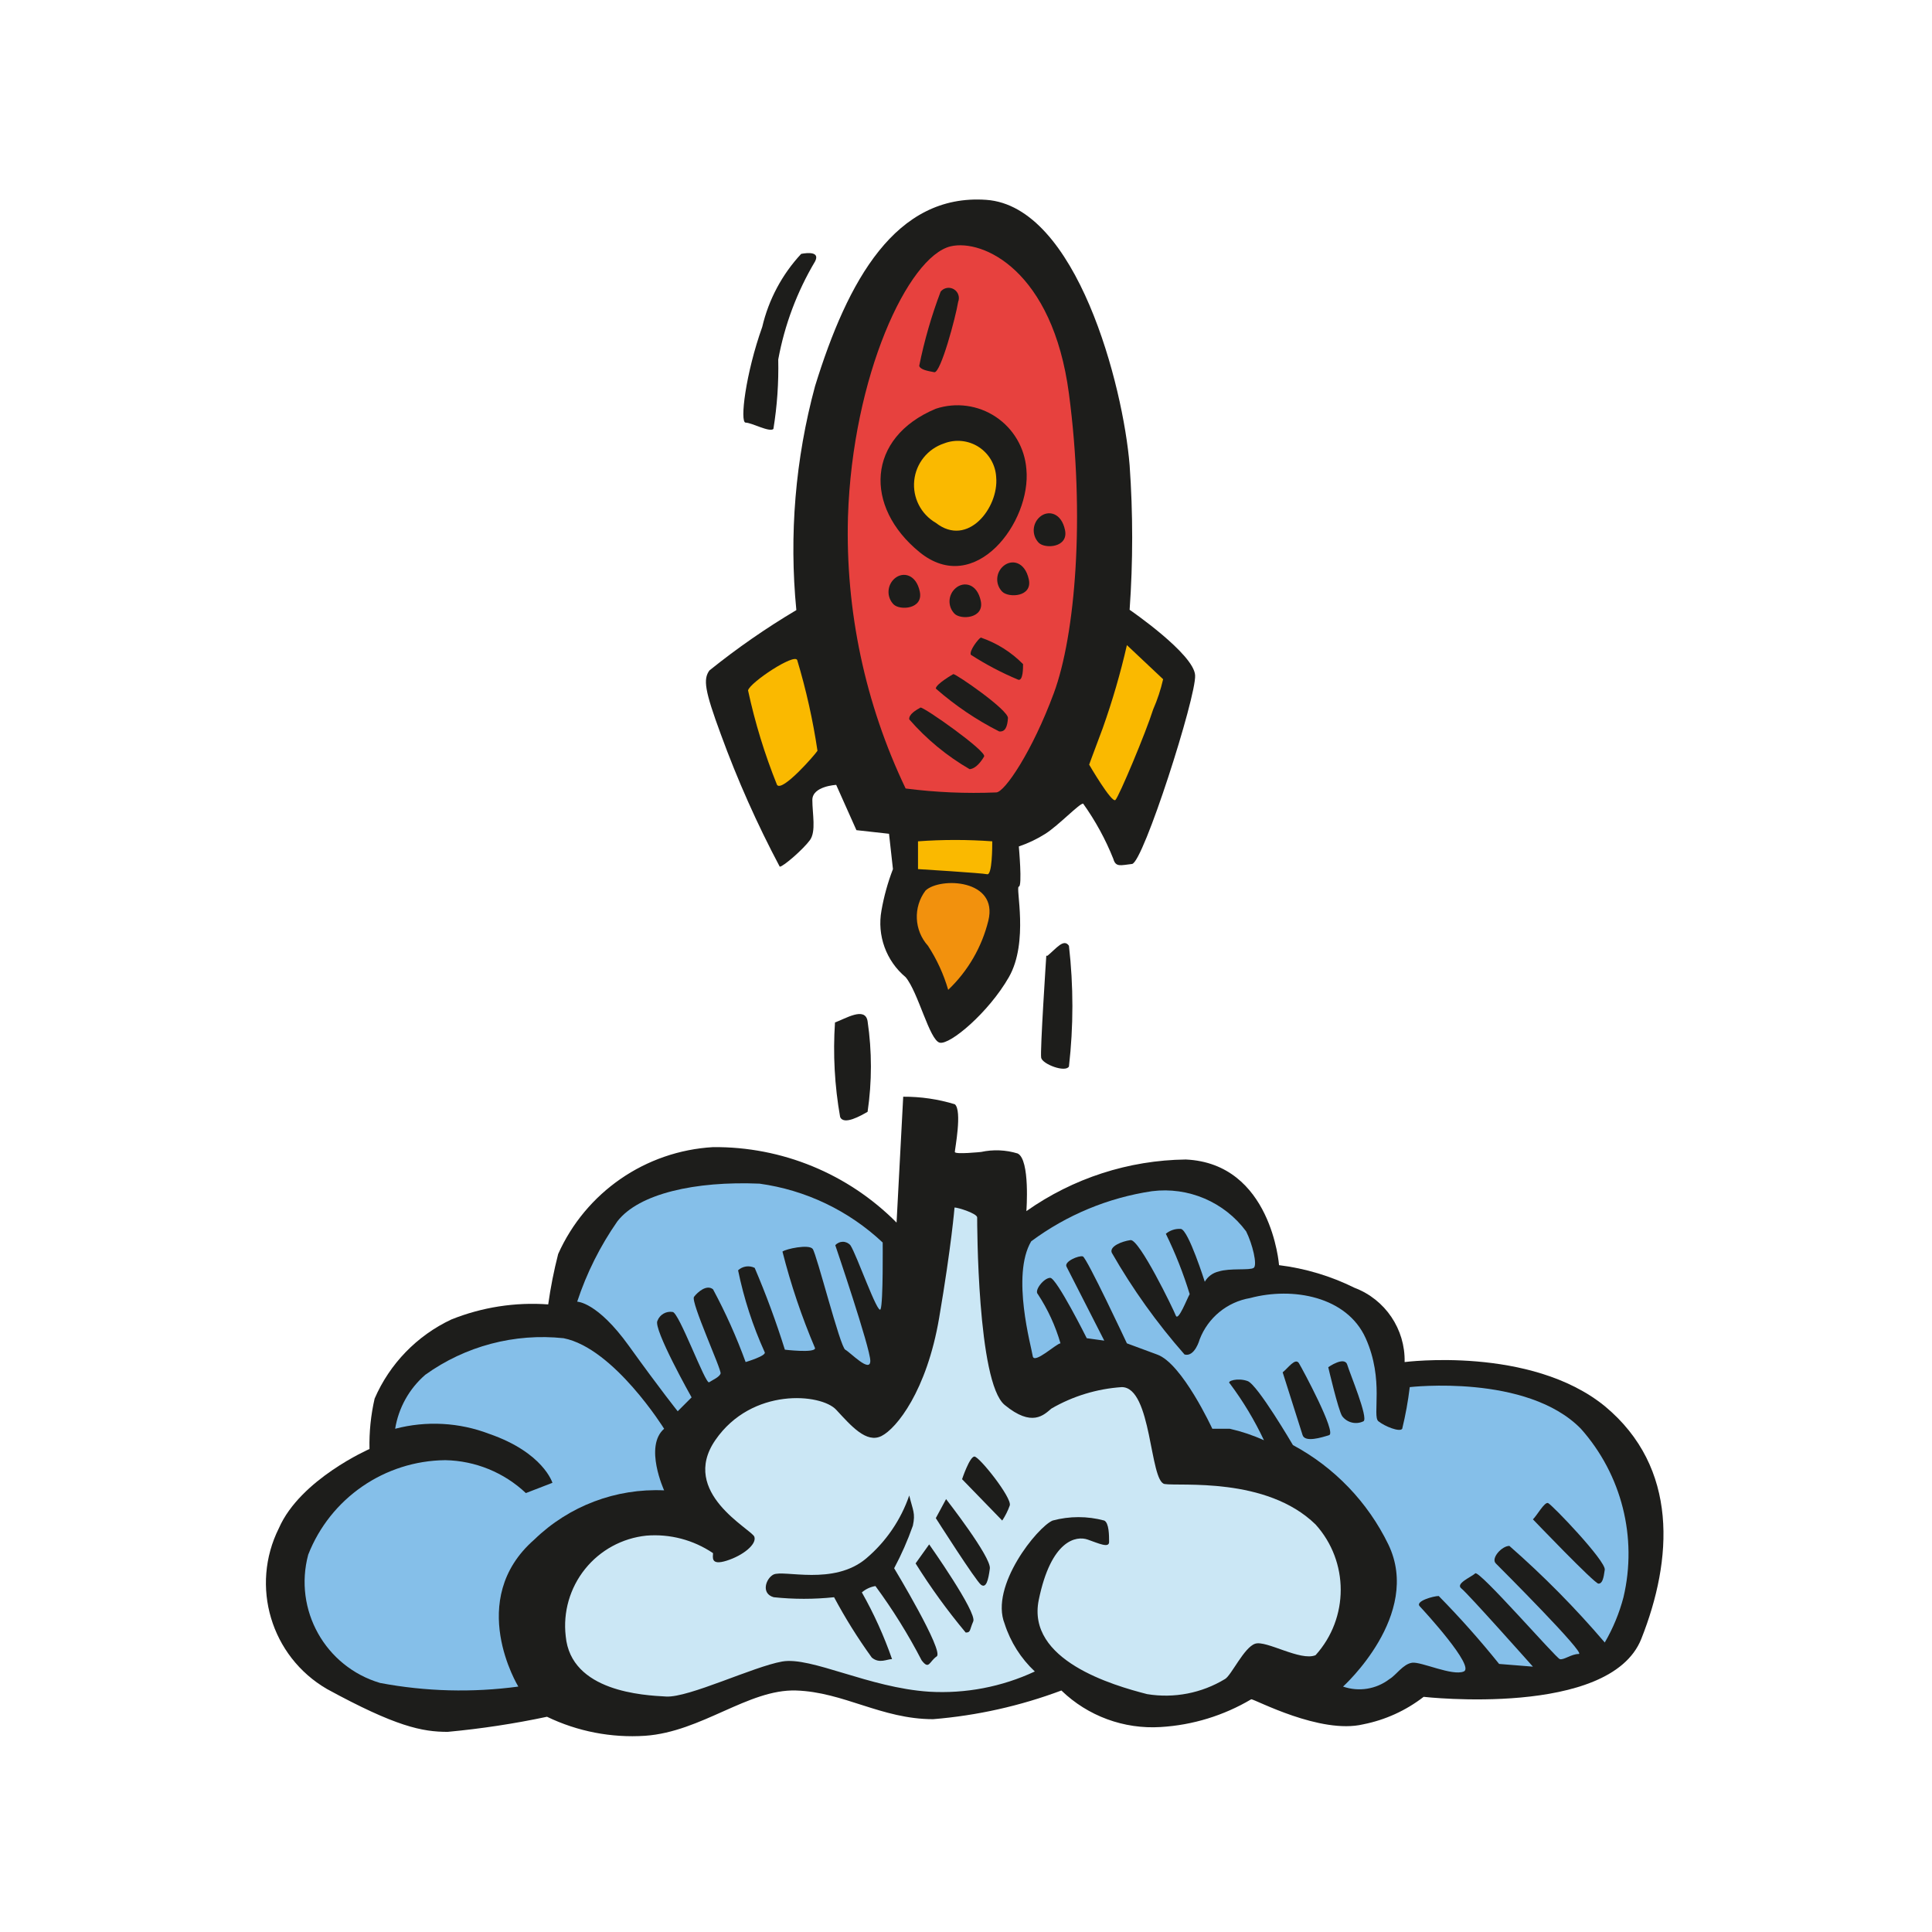
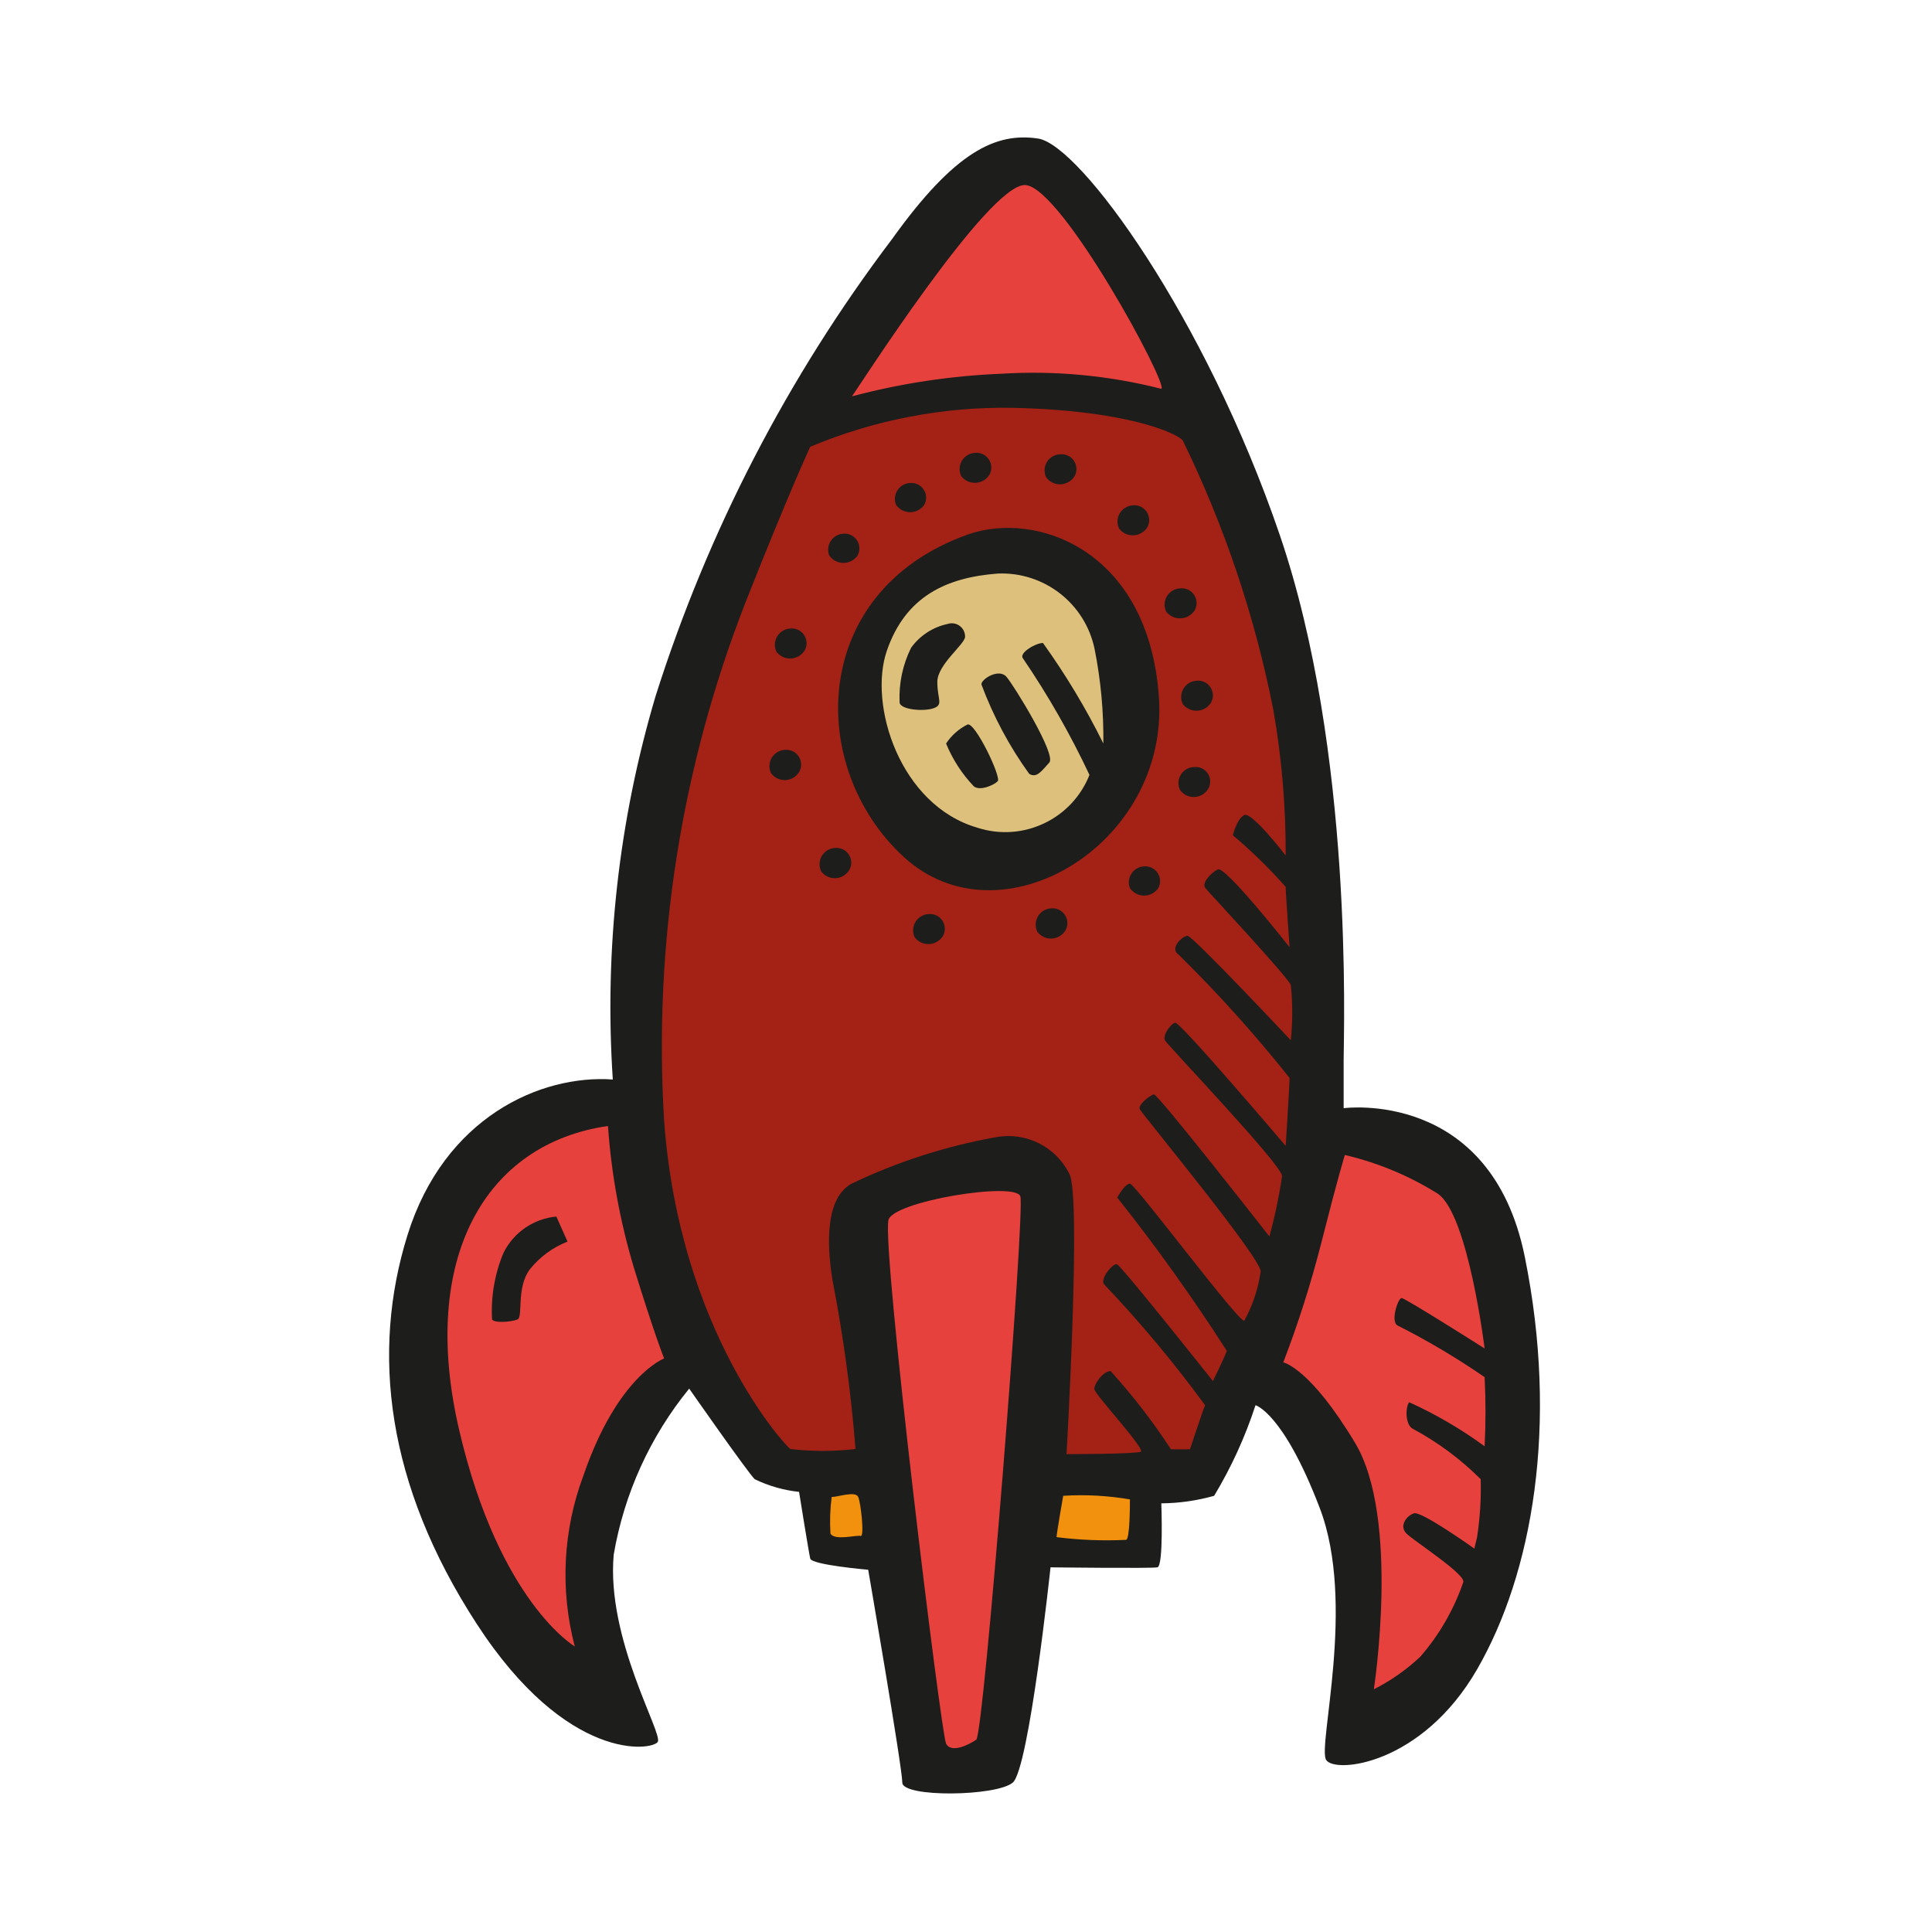
<svg xmlns="http://www.w3.org/2000/svg" width="800" height="800" viewBox="0 0 64 64">
-   <path d="m53.16 46.58c-2.46-2-6.63-1.46-6.63-1.46a2.57 2.57.0 00-1.66-2.46 7.78 7.78.0 00-2.5-.75s-.25-3.37-3.09-3.5A9.36 9.36.0 0034 40.12s.13-1.71-.29-1.91a2.4 2.4.0 00-1.21-.05s-.87.09-.87.0.25-1.37.0-1.58a5.75 5.75.0 00-1.71-.25l-.22 4.17A8.45 8.45.0 0023.62 38a6 6 0 00-5.13 3.54 15.25 15.25.0 00-.33 1.67 7.22 7.22.0 00-3.21.5 5.16 5.16.0 00-2.54 2.62A6.77 6.77.0 0012.24 48s-2.29 1-3 2.62a4.06 4.06.0 001.59 5.33c2.29 1.25 3.16 1.42 4 1.42a28.61 28.61.0 003.29-.5 6.5 6.5.0 003.25.63c1.87-.13 3.42-1.55 5-1.5s2.83.95 4.54.95a15.75 15.75.0 004.25-.95 4.34 4.34.0 003.29 1.21 6.66 6.66.0 003-.92c.12.0 2.29 1.17 3.71.83a4.78 4.78.0 002-.91s6.17.7 7.21-1.92 1.25-5.67-1.21-7.71zm-25.5-12.71a13 13 0 00.17 3.13c.12.29.7-.05.91-.17a10.28 10.28.0 000-3c-.08-.5-.74-.08-1.08.04zm7-2.21s-.21 3.17-.17 3.38.8.5.92.29a17.53 17.53.0 000-4c-.17-.25-.41.08-.71.33zm-9.04-17.45a12.56 12.56.0 00.16-2.3A9.82 9.82.0 0127 8.66c.17-.33-.25-.29-.46-.25a5.34 5.34.0 00-1.29 2.42C24.7 12.37 24.5 14 24.7 14s.79.33.92.21zm.21 14.5c.12.0.79-.59 1-.88s.08-.87.08-1.33.79-.5.79-.5l.67 1.5 1.08.12.13 1.17a7.34 7.34.0 00-.38 1.37 2.33 2.33.0 00.8 2.21c.42.5.79 2.09 1.13 2.17s1.62-1 2.29-2.17.21-3 .33-3 0-1.33.0-1.33a4.14 4.14.0 00.88-.42c.45-.29 1.12-1 1.25-1a8.69 8.69.0 011 1.83c.08.29.25.21.62.17s2.13-5.54 2.09-6.25-2.17-2.17-2.17-2.17a33.82 33.82.0 000-4.79c-.21-2.62-1.75-8.58-4.75-8.79S28.08 9.29 27 12.79a20.68 20.68.0 00-.62 7.42 24.77 24.77.0 00-2.88 2c-.21.29-.16.66.38 2.12a34.7 34.7.0 001.95 4.38z" fill="#1d1d1b" />
-   <path d="m31.62 40c.12.0.75.2.75.33s0 5.46.91 6.21 1.3.33 1.55.12a5.36 5.36.0 012.33-.71c1 0 .92 3.13 1.42 3.21s3.37-.25 5 1.34a3.23 3.23.0 010 4.33c-.5.21-1.63-.5-2-.38s-.79 1.05-1 1.17a3.79 3.79.0 01-2.58.5c-1.13-.29-4-1.12-3.59-3.12s1.25-2.13 1.62-2 .71.29.71.08.0-.63-.16-.71a3.29 3.29.0 00-1.71.0c-.5.21-2.09 2.17-1.59 3.42a3.72 3.72.0 001 1.58 7.27 7.27.0 01-3.5.67c-2-.13-3.91-1.17-4.87-1s-3.09 1.2-3.84 1.16-3.16-.16-3.33-2a3 3 0 012.67-3.33 3.44 3.44.0 012.21.58c0 .13-.09.42.45.25s1-.54.92-.79-2.5-1.46-1.29-3.21 3.5-1.54 4-1 1 1.12 1.5.87 1.5-1.5 1.91-3.91.51-3.66.51-3.66z" fill="#cbe7f5" />
-   <path d="m25.62 52.16c.34-.17 2 .38 3.08-.54a4.76 4.76.0 001.42-2.08c.12.5.21.58.12 1a10.12 10.12.0 01-.62 1.41s1.66 2.75 1.41 2.92-.25.46-.5.13A18.52 18.52.0 0029 52.54a.92.92.0 00-.45.21 13.48 13.48.0 011 2.21c-.17.0-.42.16-.67-.05a17.35 17.35.0 01-1.25-2 9.52 9.52.0 01-2 0c-.43-.12-.26-.62-.01-.75z" fill="#1d1d1b" />
-   <path d="m30.33 51.79.45-.63s1.59 2.25 1.46 2.55-.08.37-.25.37a20.6 20.6.0 01-1.66-2.29z" fill="#1d1d1b" />
-   <path d="m31 50.29.34-.63s1.5 1.92 1.45 2.3-.12.66-.29.54-1.5-2.21-1.5-2.21z" fill="#1d1d1b" />
-   <path d="m31.87 49s.25-.75.41-.75 1.25 1.37 1.17 1.62a2.28 2.28.0 01-.25.5z" fill="#1d1d1b" />
-   <path d="m34.16 41.12a8.91 8.91.0 014-1.66 3.36 3.36.0 013.12 1.33c.21.42.38 1.12.25 1.21s-.79.0-1.16.12a.71.71.0 00-.46.34s-.54-1.71-.79-1.75a.7.7.0 00-.5.16 13.54 13.54.0 01.79 2c-.08.13-.38.92-.46.71s-1.21-2.54-1.5-2.5-.71.21-.62.42a20.56 20.56.0 002.41 3.37c.34.09.5-.5.5-.5A2.18 2.18.0 0141.41 43c1.42-.38 3.21-.05 3.83 1.33s.21 2.58.42 2.75.71.37.79.25a11.75 11.75.0 00.25-1.38s3.88-.45 5.67 1.38a6.24 6.24.0 011.41 5.58 6 6 0 01-.62 1.5A31 31 0 0050 51.21c-.25.0-.62.41-.45.58s3 3 2.75 3-.5.21-.63.17S49 52 48.87 52.12s-.67.34-.46.5 2.37 2.59 2.37 2.59l-1.12-.09a30 30 0 00-2-2.25c-.17.0-.79.17-.63.34s1.84 2 1.46 2.16-1.41-.33-1.71-.29-.54.42-.75.54a1.64 1.64.0 01-1.54.25s2.63-2.37 1.5-4.71a7.41 7.41.0 00-3.16-3.29s-1.17-2-1.5-2.12-.71.0-.59.08a10.84 10.84.0 011.13 1.88 5.83 5.83.0 00-1.13-.38h-.58s-1-2.17-1.83-2.46l-1-.37s-1.33-2.84-1.46-2.88-.63.17-.54.34l1.25 2.45-.58-.08s-1-2-1.21-2-.54.42-.41.54a6 6 0 01.75 1.63c-.13.0-.88.71-.92.42s-.72-2.67-.05-3.8z" fill="#85bfe9" />
-   <path d="m42.49 45.46c.17-.13.42-.5.54-.3s1.25 2.3 1 2.38-.8.25-.88.0-.66-2.08-.66-2.08z" fill="#1d1d1b" />
-   <path d="m44 45.29s.54-.38.63-.08.7 1.75.54 1.87a.57.57.0 01-.71-.17c-.13-.2-.46-1.62-.46-1.62z" fill="#1d1d1b" />
-   <path d="m50.78 50.33c.13-.12.38-.58.5-.54s1.92 1.92 1.88 2.21-.08.46-.21.46-2.17-2.13-2.17-2.13z" fill="#1d1d1b" />
-   <path d="m29.24 41.16a7.44 7.44.0 00-4.08-1.95c-2.13-.09-4 .33-4.71 1.25a10.29 10.29.0 00-1.33 2.66s.66.0 1.71 1.46 1.62 2.17 1.62 2.17l.46-.46s-1.29-2.29-1.13-2.54a.46.46.0 01.5-.29c.21.0 1.09 2.41 1.21 2.33s.34-.17.38-.29-1-2.38-.88-2.54.42-.42.63-.25a18.36 18.36.0 011.08 2.41s.71-.21.63-.33a12.8 12.8.0 01-.88-2.71A.49.49.0 0125 42a28.74 28.74.0 011 2.71s1 .12 1-.05a21.94 21.94.0 01-1.08-3.2c.12-.09.87-.25 1-.09s.91 3.25 1.08 3.34.83.79.83.37-1.16-3.83-1.16-3.83a.33.33.0 01.5.0c.2.29.91 2.33 1 2.12s.07-2.21.07-2.21z" fill="#85bfe9" />
-   <path d="m22 47.33s-1.66-2.67-3.33-3a6.65 6.65.0 00-4.58 1.21 3 3 0 00-1 1.79 5.1 5.1.0 013.12.17c1.79.62 2.09 1.62 2.09 1.62l-.88.34a4 4 0 00-2.67-1.09 4.93 4.93.0 00-4.54 3.13 3.49 3.49.0 002.38 4.25 14.34 14.34.0 004.58.12S15.41 53 17.7 51a5.79 5.79.0 014.3-1.63s-.67-1.46.0-2.04z" fill="#85bfe9" />
-   <path d="m31.49 8.16c1.07-.25 3.38.8 3.92 4.88s.21 8-.5 9.92-1.63 3.29-1.91 3.29a17.73 17.73.0 01-3-.13 19.6 19.6.0 01-1.91-9c.15-4.66 1.99-8.62 3.4-8.96z" fill="#e7413e" />
-   <path d="m31.16 9.66a.34.34.0 01.58.34c-.08.5-.58 2.37-.79 2.33s-.46-.08-.5-.21a15.79 15.79.0 01.71-2.46z" fill="#1d1d1b" />
-   <path d="m24.78 22.87c.06-.26 1.55-1.25 1.63-1a21.38 21.38.0 01.67 3C27 25 25.91 26.25 25.74 26a19.14 19.14.0 01-.96-3.13z" fill="#fab900" />
-   <path d="m37.33 21.37a24.47 24.47.0 01-.8 2.75c-.41 1.09-.45 1.21-.45 1.21s.75 1.29.87 1.17 1-2.21 1.25-3a5.58 5.58.0 00.33-1z" fill="#fab900" />
-   <path d="m30.41 27.87a16.81 16.81.0 012.46.0c0 .17.0 1.13-.17 1.09s-2.29-.17-2.29-.17z" fill="#fab900" />
-   <path d="m30.66 29.5c.48-.45 2.42-.38 2.08 1a4.72 4.72.0 01-1.33 2.29 5.45 5.45.0 00-.67-1.46 1.44 1.44.0 01-.08-1.83z" fill="#f2910d" />
-   <path d="m31 13.54a2.29 2.29.0 013 2c.17 1.75-1.7 4.25-3.54 2.75s-1.76-3.79.54-4.75z" fill="#1d1d1b" />
-   <path d="m31.27 14.69A1.27 1.27.0 0133 15.81c.09 1-.94 2.34-2 1.51a1.45 1.45.0 01.27-2.63z" fill="#fab900" />
+   <path d="m20.3 35.76a36.16 36.16.0 011.42-12.71 50.23 50.23.0 017.83-15.13C31.64 5 33 4.38 34.39 4.59s5.54 5.92 8 13.12 2.12 16.42 2.12 17.42.0 1.58.0 1.58 4.87-.66 6 4.92.25 10.5-1.58 13.67-4.71 3.46-5 3 1-5.17-.21-8.34-2.13-3.41-2.13-3.41a14.5 14.5.0 01-1.37 3 6.59 6.59.0 01-1.75.25s.08 2.08-.13 2.12-3.54.0-3.54.0-.71 6.67-1.25 7.13-3.66.5-3.66.0S28.76 52 28.76 52s-1.87-.16-1.92-.37-.37-2.21-.37-2.21A4.42 4.42.0 0125 49c-.25-.25-2.17-3-2.17-3a11.87 11.87.0 00-2.5 5.5c-.25 2.79 1.63 5.91 1.46 6.2s-3 .71-6-3.91-3.5-9-2.29-12.88 4.39-5.32 6.8-5.15z" fill="#1d1d1b" />
+   <path d="m28.22 13.13c.17-.21 4.54-7.08 5.75-7s4.75 6.63 4.5 6.75a17.14 17.14.0 00-5.29-.5 22.88 22.88.0 00-4.96.75z" fill="#e7413e" />
+   <path d="m26.84 14.8a16.59 16.59.0 016.71-1.29c3.75.08 5.42.83 5.63 1.08a36.47 36.47.0 013 8.92 27.26 27.26.0 01.41 4.83s-1.12-1.46-1.37-1.34-.38.67-.38.67a16.3 16.3.0 011.75 1.71c0 .21.13 2 .13 2s-2.13-2.71-2.38-2.58-.54.46-.41.62 2.71 2.92 2.83 3.21a8.93 8.93.0 010 1.83S39.51 31 39.34 31s-.62.42-.29.63a45 45 0 013.67 4.08c0 .21-.13 2.25-.13 2.25s-3.5-4.12-3.66-4.08-.42.42-.34.58 3.88 4.13 3.88 4.5a16.51 16.51.0 01-.42 2s-3.71-4.75-3.83-4.71-.54.34-.46.5 4.08 5 4 5.38a4.81 4.81.0 01-.54 1.62c-.17.09-3.62-4.54-3.79-4.54s-.42.46-.42.46a61.77 61.77.0 013.63 5.08c-.09.25-.46 1-.46 1s-3.04-3.83-3.18-3.87-.58.5-.42.67a40.45 40.45.0 013.34 4c-.09.21-.5 1.46-.5 1.46h-.63a20.58 20.58.0 00-2-2.59c-.25.0-.54.42-.54.59s1.71 2 1.54 2.08-2.46.08-2.46.08.5-8.62.09-9.29A2.25 2.25.0 0033 37.67a18.69 18.69.0 00-4.79 1.54c-1 .55-.75 2.46-.63 3.21a50.21 50.21.0 01.76 5.58 9.25 9.25.0 01-2.16.0c-.18-.12-3.67-3.91-4.18-10.87a40.39 40.39.0 012.71-17.21c1.43-3.62 2.13-5.12 2.13-5.12z" fill="#a42116" />
+   <path d="m29.43 40.42c.12-.62 4.21-1.29 4.37-.79s-1.21 17.83-1.46 18-.83.46-1 .13-2.12-16.3-1.91-17.34z" fill="#e7413e" />
+   <path d="m27.55 49.59c.21.0.79-.21.88.0s.21 1.33.08 1.29-.87.17-1-.08a6.38 6.38.0 01.04-1.21z" fill="#f2910d" />
+   <path d="m35.22 49.55a9.53 9.53.0 012.21.12c0 .17.0 1.34-.13 1.34a13.31 13.31.0 01-2.3-.09c0-.12.22-1.37.22-1.37z" fill="#f2910d" />
+   <path d="m44.55 38.26a10.19 10.19.0 013.09 1.29c1 .71 1.54 5.12 1.54 5.12S46.55 43 46.43 43s-.38.79-.13.91a24.87 24.87.0 012.88 1.71 22.82 22.82.0 010 2.29 14.1 14.1.0 00-2.5-1.46c-.13.17-.13.75.12.88A9.63 9.63.0 0149.05 49a10.7 10.7.0 01-.12 1.92l-.09.38s-1.75-1.25-2-1.17-.5.42-.25.67 2 1.37 1.88 1.62a7.46 7.46.0 01-1.42 2.46 6.57 6.57.0 01-1.54 1.08s.88-5.66-.62-8.16-2.38-2.67-2.38-2.67a35.41 35.41.0 001.25-3.92c.58-2.29.79-2.95.79-2.95z" fill="#e7413e" />
+   <path d="m20.14 37.3A21.61 21.61.0 0021 42c.71 2.3 1 3 1 3s-1.54.58-2.67 3.87a9.36 9.36.0 00-.29 5.67s-2.5-1.46-3.83-7.17.88-9.49 4.93-10.07z" fill="#e7413e" />
+   <path d="m18.43 40.3.37.83a3 3 0 00-1.25.92c-.46.62-.21 1.58-.41 1.66s-.75.13-.84.0a5 5 0 01.38-2.21 2.18 2.18.0 011.75-1.2z" fill="#1d1d1b" />
+   <path d="m32.05 17.71c2.27-.81 6 .5 6.34 5.38s-5.25 8.25-8.46 5.29-3.13-8.79 2.12-10.67z" fill="#1d1d1b" />
+   <path d="m33.05 19a3.14 3.14.0 013.21 2.5 15.07 15.07.0 01.29 3.13 23.87 23.87.0 00-2-3.33c-.25.0-.79.33-.67.5a28.13 28.13.0 012.21 3.87 3 3 0 01-3.71 1.75c-2.58-.75-3.62-4.08-3-5.87s1.96-2.42 3.67-2.55z" fill="#ddc07c" />
  <g fill="#1d1d1b">
-     <path d="m29.64 19.16c.27-.23.71-.14.83.44s-.66.63-.87.42a.59.59.0 01.04-.86z" />
-     <path d="m31.66 19.48c.27-.23.71-.15.83.43s-.66.63-.87.42a.58.58.0 01.04-.85z" />
-     <path d="m33.24 18.75c.27-.23.71-.15.84.44s-.67.62-.88.41a.58.58.0 01.04-.85z" />
-     <path d="m34.45 17.12c.27-.23.71-.14.83.44s-.66.63-.87.42a.59.59.0 01.04-.86z" />
-     <path d="m32.49 21.12a3.59 3.59.0 011.4.88c0 .14.0.54-.15.52a9.93 9.93.0 01-1.58-.83c-.06-.13.25-.53.33-.57z" />
-     <path d="m31.58 22.33c.1.0 1.83 1.19 1.81 1.46s-.08.46-.29.44A10.08 10.08.0 0131 22.81c0-.15.58-.48.58-.48z" />
-     <path d="m30.49 23.44c.08-.05 2.21 1.45 2.11 1.62s-.27.4-.48.42a7.9 7.9.0 01-2-1.65c-.02-.17.23-.31.37-.39z" />
+     <path d="m31.39 20.67a.44.44.0 01.58.42c0 .25-.92.92-.92 1.5s.21.75-.12.87-1.13.05-1.13-.2a3.7 3.7.0 01.38-1.8 2 2 0 011.21-.79z" />
+     <path d="m32.51 22.67c0-.18.58-.54.83-.25S35 25 34.76 25.26s-.42.54-.67.37a12.54 12.54.0 01-1.58-2.96z" />
+     <path d="m32.05 24c.25-.09 1.13 1.75 1 1.88s-.58.33-.79.17a4.57 4.57.0 01-.92-1.42 1.84 1.84.0 01.71-.63z" />
+     <path d="m32.31 15a.49.49.0 01.47.72.57.57.0 01-.94.05.54.54.0 01.47-.77z" />
+     <path d="m35.12 15.05a.49.49.0 01.48.72.57.57.0 01-.94.05.53.53.0 01.46-.77z" />
+     <path d="m37.53 16.74a.49.49.0 01.48.72.57.57.0 01-.94.05.54.54.0 01.46-.77z" />
+     <path d="m39.1 19.49a.49.49.0 01.48.72.58.58.0 01-.95.05.54.54.0 01.47-.77z" />
+     <path d="m39.64 22.55a.49.49.0 01.48.72.57.57.0 01-.94.05.54.54.0 01.46-.77z" />
+     <path d="m39.56 25.41a.48.48.0 01.47.71.56.56.0 01-.94.05.53.53.0 01.47-.76z" />
+     <path d="m37.89 28.7a.49.49.0 01.48.72.57.57.0 01-.94.0.53.53.0 01.46-.72z" />
+     <path d="m34.83 30.09a.49.49.0 01.47.72.56.56.0 01-.94.05.54.54.0 01.47-.77z" />
+     <path d="m30.76 30.28a.49.49.0 01.48.72.57.57.0 01-.94.05.54.54.0 01.46-.77z" />
+     <path d="m27.66 28.09a.49.49.0 01.48.72.56.56.0 01-.94.05.54.54.0 01.46-.77z" />
+     <path d="m26 24.84a.49.49.0 01.48.72.56.56.0 01-.94.05.54.54.0 01.46-.77z" />
+     <path d="m26.18 20.82a.49.49.0 01.48.72.57.57.0 01-.94.05.54.54.0 01.46-.77z" />
+     <path d="m27.93 17.68a.49.49.0 01.48.72.57.57.0 01-.94.0.53.53.0 01.46-.72z" />
+     <path d="m30.14 16a.49.49.0 01.48.72.57.57.0 01-.94.0.53.53.0 01.46-.72z" />
  </g>
</svg>
